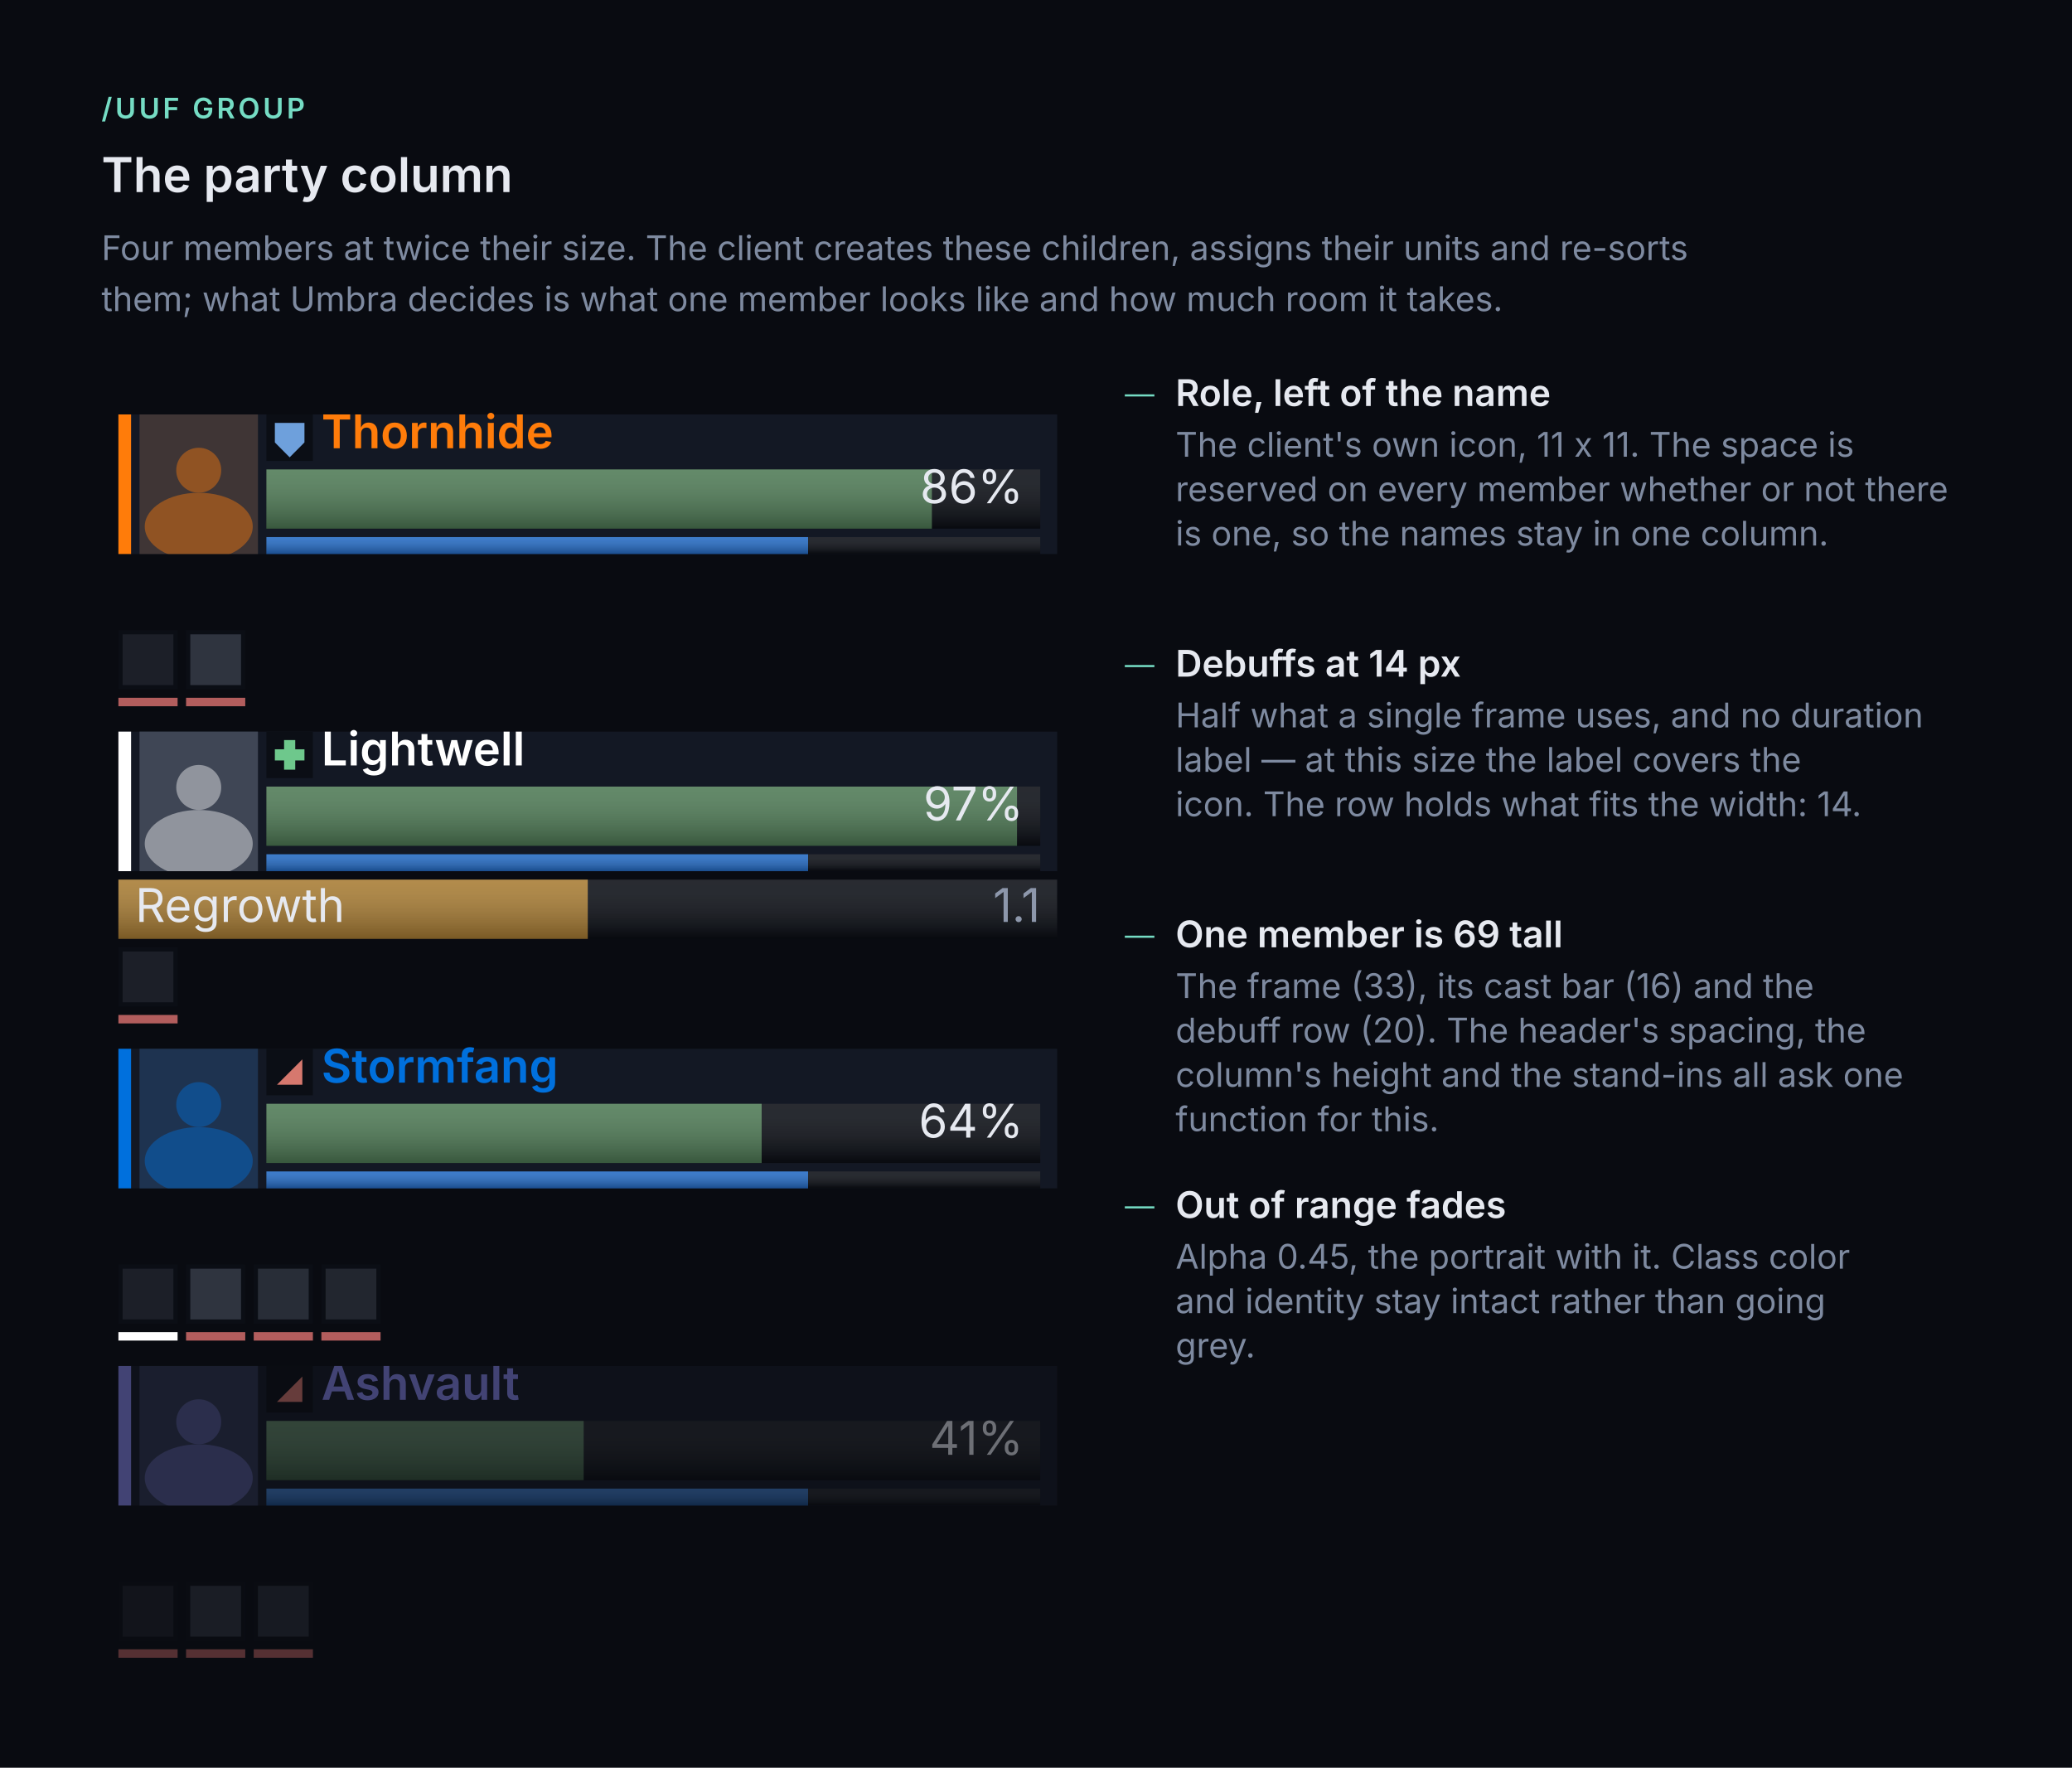
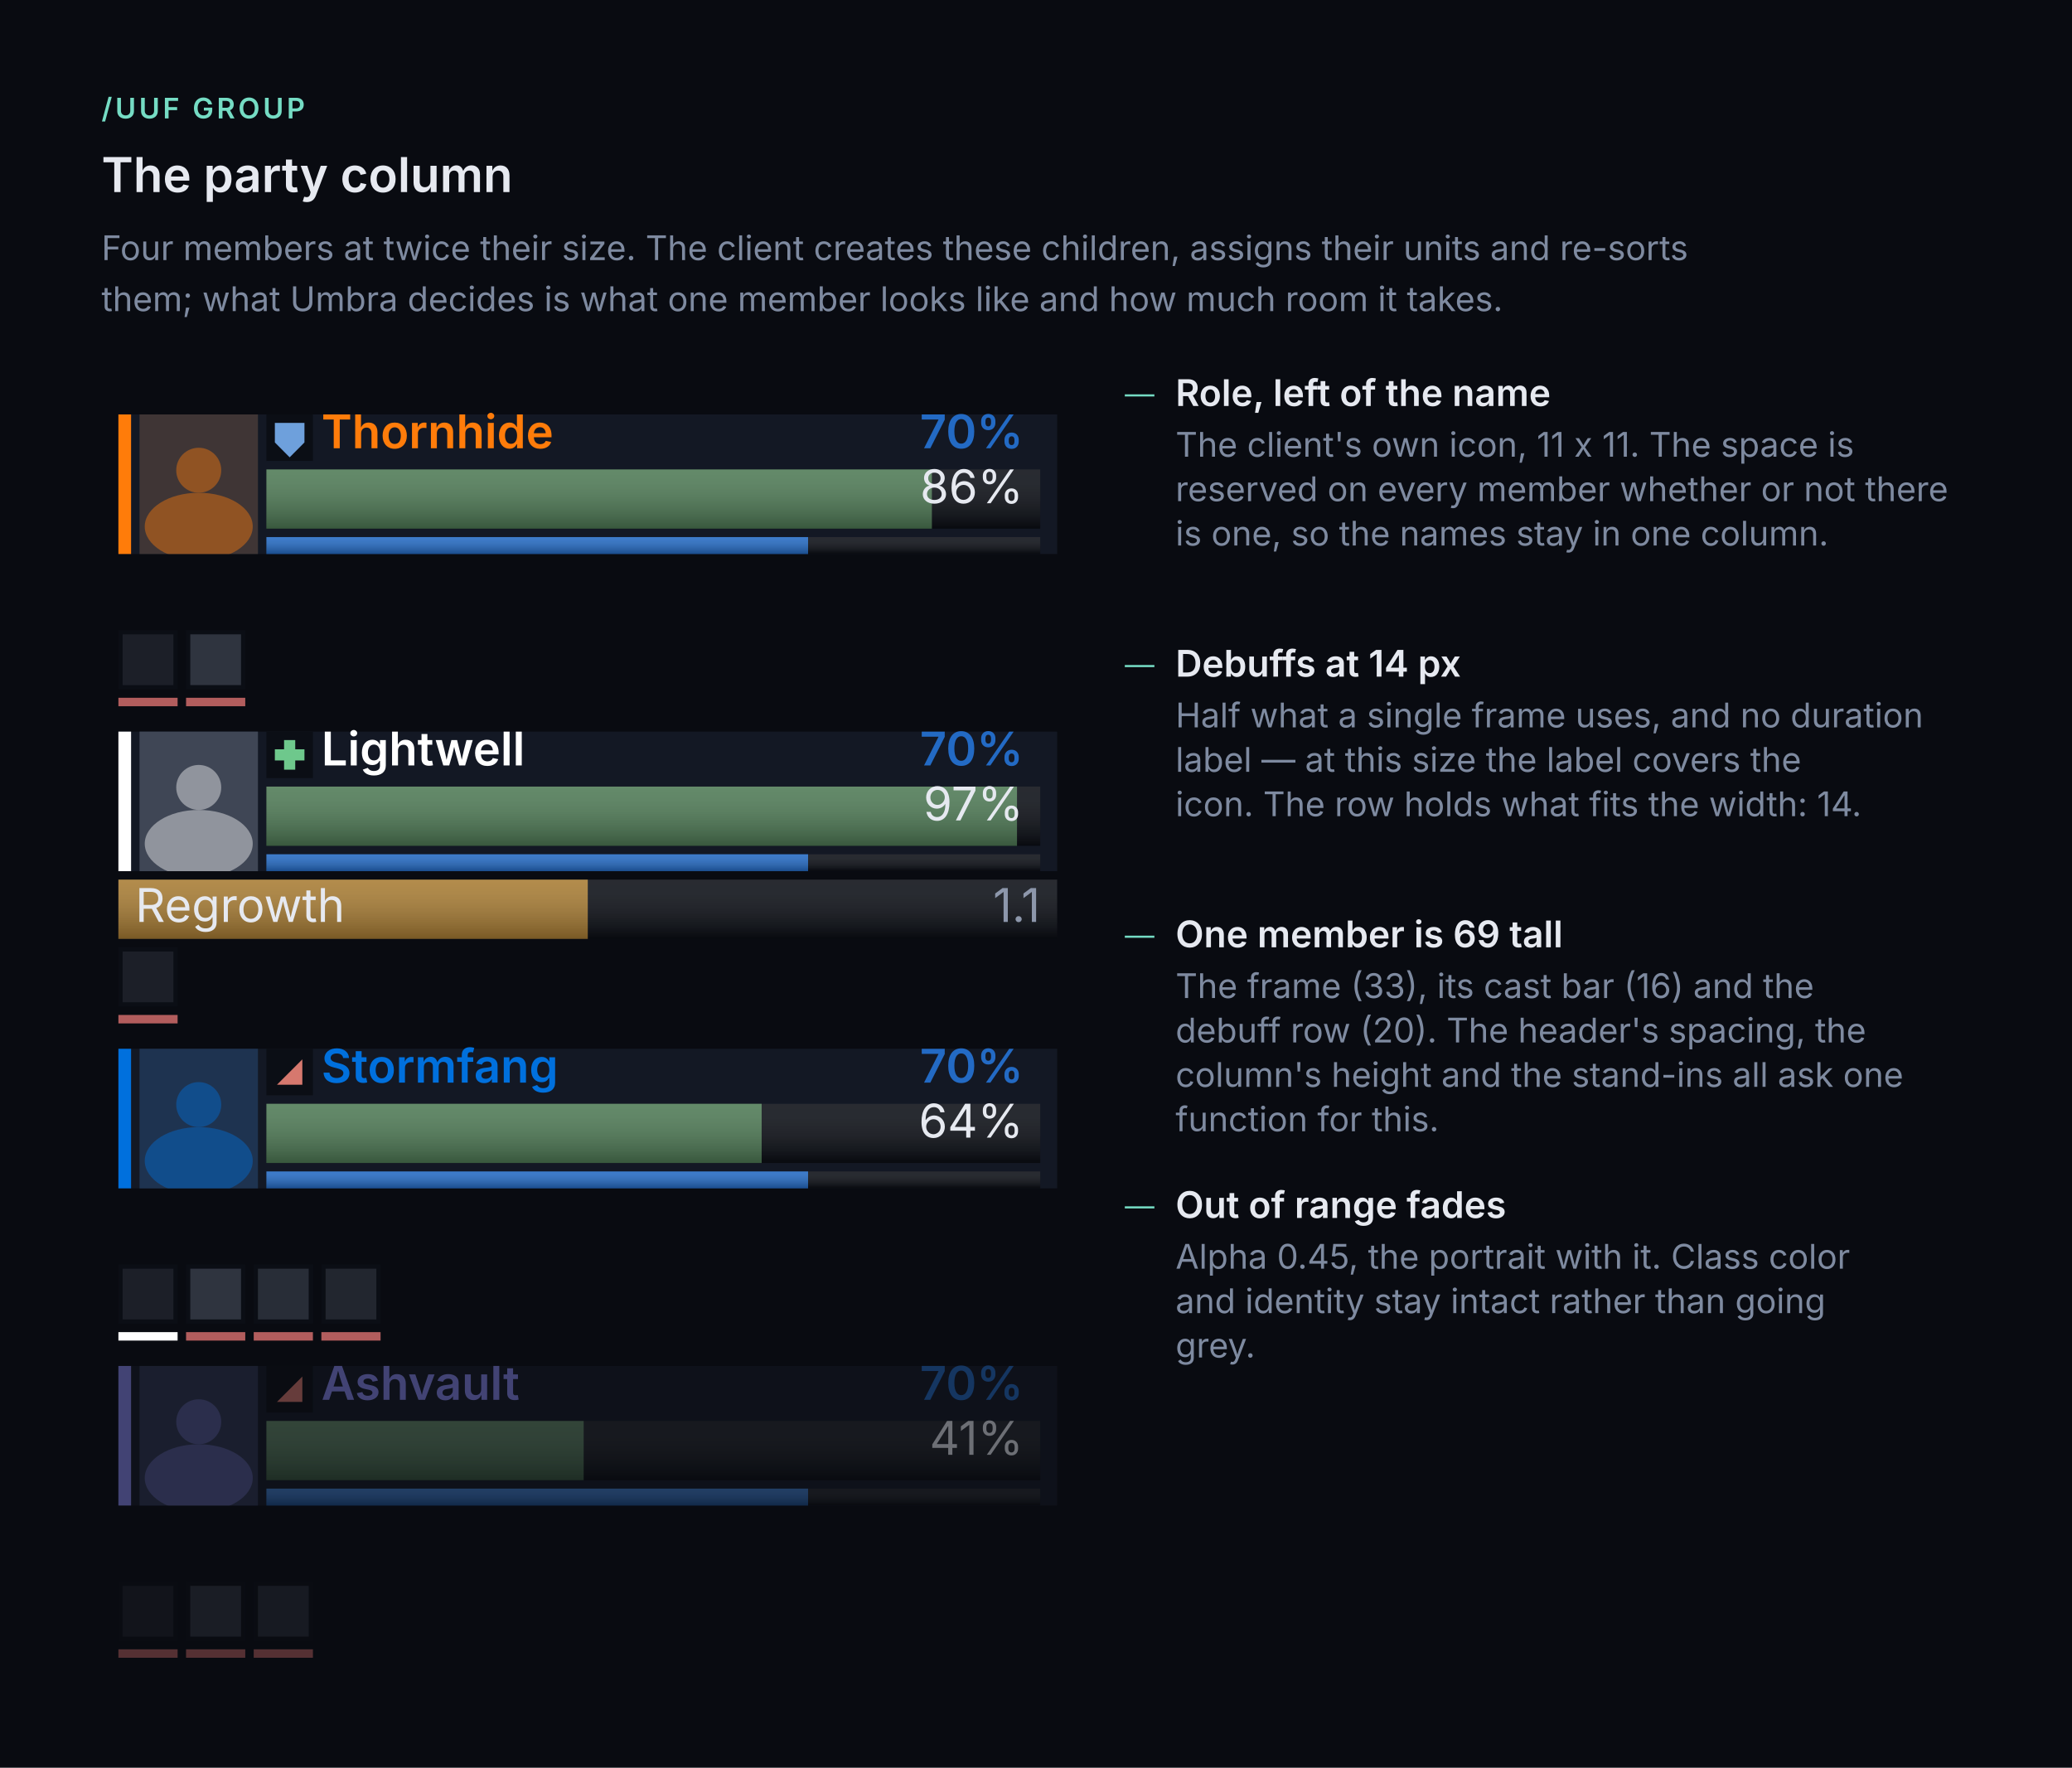
<svg xmlns="http://www.w3.org/2000/svg" width="980" height="836" viewBox="0 0 980 836" role="img" aria-label="Umbra Unit Frames — the party column">
  <defs>
    <linearGradient id="shade" x1="0" y1="0" x2="0" y2="1">
      <stop offset="0" stop-color="#ffffff" stop-opacity="0.12" />
      <stop offset="1" stop-color="#000000" stop-opacity="0.28" />
    </linearGradient>
    <pattern id="hatch" width="24" height="24" patternUnits="userSpaceOnUse" patternTransform="rotate(45)">
      <rect width="24" height="24" fill="none" />
      <rect width="10" height="24" fill="#ffffff" fill-opacity="0.45" />
    </pattern>
  </defs>
  <rect width="980" height="836" fill="rgb(9,11,17)" />
  <text x="48.00" y="56.00" font-family="Inter,Segoe UI,Helvetica,Arial,sans-serif" font-size="13.4" fill="rgb(117,220,196)" text-anchor="start" font-weight="600" letter-spacing="1.40">/UUF GROUP</text>
  <text x="48.00" y="90.84" font-family="Inter,Segoe UI,Helvetica,Arial,sans-serif" font-size="22.8" fill="rgb(230,233,240)" text-anchor="start" font-weight="600">The party column</text>
  <text x="48.00" y="123.00" font-family="Inter,Segoe UI,Helvetica,Arial,sans-serif" font-size="16.1" fill="rgb(126,138,160)" text-anchor="start" font-weight="400">Four members at twice their size. The client creates these children, assigns their units and re-sorts</text>
  <text x="48.00" y="147.12" font-family="Inter,Segoe UI,Helvetica,Arial,sans-serif" font-size="16.1" fill="rgb(126,138,160)" text-anchor="start" font-weight="400">them; what Umbra decides is what one member looks like and how much room it takes.</text>
  <g transform="translate(56.00,196.00) scale(2)">
    <rect x="0.00" y="0.00" width="222.00" height="33.00" fill="rgba(20,25,37,0.960)" />
    <rect x="0.00" y="0.00" width="3.00" height="33.00" fill="rgb(255,124,10)" />
    <rect x="5.00" y="0.00" width="28.00" height="33.00" fill="rgb(35,43,60)" />
-     <clipPath id="clip97352">
+     <clipPath id="clip82888">
      <rect x="5.00" y="0" width="28.00" height="33.00" />
    </clipPath>
-     <g clip-path="url(#clip97352)" opacity="0.42">
+     <g clip-path="url(#clip82888)" opacity="0.42">
      <circle cx="19.00" cy="13.20" r="5.32" fill="rgb(255,124,10)" />
      <ellipse cx="19.00" cy="26.50" rx="12.77" ry="7.98" fill="rgb(255,124,10)" />
    </g>
    <rect x="5.00" y="0.00" width="28.00" height="33.00" fill="rgba(255,124,10,0.130)" />
    <rect x="35.00" y="0.00" width="11.00" height="11.00" fill="rgb(11,14,21)" />
    <path d="M 37.00 2.00 l 7.00 0 l 0 4.62 l -3.50 3.52 l -3.50 -3.52 Z" fill="rgb(110,160,220)" />
+     <text x="214.00" y="8.00" font-family="Inter,Segoe UI,Helvetica,Arial,sans-serif" font-size="11.0" fill="rgb(35,106,196)" text-anchor="end" font-weight="600">70%</text>
    <text x="48.00" y="8.00" font-family="Inter,Segoe UI,Helvetica,Arial,sans-serif" font-size="11.0" fill="rgb(255,124,10)" text-anchor="start" font-weight="600">Thornhide</text>
    <rect x="35.00" y="13.00" width="183.00" height="14.00" fill="rgb(11,14,21)" />
    <rect x="35.00" y="13.00" width="157.38" height="14.00" fill="rgb(78,122,85)" />
    <rect x="35.00" y="13.00" width="183.00" height="14.00" fill="url(#shade)" />
    <text x="214.00" y="21.00" font-family="Inter,Segoe UI,Helvetica,Arial,sans-serif" font-size="11.0" fill="rgb(230,233,240)" text-anchor="end" font-weight="400">86%</text>
    <rect x="35.00" y="29.00" width="183.00" height="4.00" fill="rgb(11,14,21)" />
    <rect x="35.00" y="29.00" width="128.10" height="4.00" fill="rgb(35,106,196)" />
    <rect x="35.00" y="29.00" width="183.00" height="4.00" fill="url(#shade)" />
  </g>
  <g transform="translate(56.00,298.00) scale(2)">
    <rect x="0.00" y="0.00" width="14.00" height="14.00" fill="rgb(11,14,21)" />
    <rect x="1.00" y="1.00" width="12.00" height="12.00" fill="rgba(141,151,171,0.130)" />
    <rect x="0.00" y="16.00" width="14.00" height="2.00" fill="rgb(178,93,93)" />
    <rect x="16.00" y="0.00" width="14.00" height="14.00" fill="rgb(11,14,21)" />
    <rect x="17.00" y="1.00" width="12.00" height="12.00" fill="rgba(141,151,171,0.280)" />
    <rect x="16.00" y="16.00" width="14.00" height="2.00" fill="rgb(178,93,93)" />
  </g>
  <g transform="translate(56.00,346.00) scale(2)">
    <rect x="0.00" y="0.00" width="222.00" height="33.00" fill="rgba(20,25,37,0.960)" />
    <rect x="0.00" y="0.00" width="3.00" height="33.00" fill="rgb(255,255,255)" />
    <rect x="5.00" y="0.00" width="28.00" height="33.00" fill="rgb(35,43,60)" />
-     <clipPath id="clip97381">
+     <clipPath id="clip82918">
      <rect x="5.00" y="0" width="28.00" height="33.00" />
    </clipPath>
-     <g clip-path="url(#clip97381)" opacity="0.42">
+     <g clip-path="url(#clip82918)" opacity="0.42">
      <circle cx="19.00" cy="13.20" r="5.32" fill="rgb(255,255,255)" />
      <ellipse cx="19.00" cy="26.50" rx="12.77" ry="7.98" fill="rgb(255,255,255)" />
    </g>
    <rect x="5.00" y="0.00" width="28.00" height="33.00" fill="rgba(255,255,255,0.130)" />
    <rect x="35.00" y="0.00" width="11.00" height="11.00" fill="rgb(11,14,21)" />
    <rect x="39.18" y="2.00" width="2.64" height="7.00" fill="rgb(110,200,140)" />
    <rect x="37.00" y="4.18" width="7.00" height="2.64" fill="rgb(110,200,140)" />
+     <text x="214.00" y="8.00" font-family="Inter,Segoe UI,Helvetica,Arial,sans-serif" font-size="11.0" fill="rgb(35,106,196)" text-anchor="end" font-weight="600">70%</text>
    <text x="48.00" y="8.00" font-family="Inter,Segoe UI,Helvetica,Arial,sans-serif" font-size="11.0" fill="rgb(255,255,255)" text-anchor="start" font-weight="600">Lightwell</text>
    <rect x="35.00" y="13.00" width="183.00" height="14.00" fill="rgb(11,14,21)" />
    <rect x="35.00" y="13.00" width="177.51" height="14.00" fill="rgb(78,122,85)" />
    <rect x="35.00" y="13.00" width="183.00" height="14.00" fill="url(#shade)" />
    <text x="214.00" y="21.00" font-family="Inter,Segoe UI,Helvetica,Arial,sans-serif" font-size="11.0" fill="rgb(230,233,240)" text-anchor="end" font-weight="400">97%</text>
    <rect x="35.00" y="29.00" width="183.00" height="4.00" fill="rgb(11,14,21)" />
    <rect x="35.00" y="29.00" width="128.10" height="4.00" fill="rgb(35,106,196)" />
    <rect x="35.00" y="29.00" width="183.00" height="4.00" fill="url(#shade)" />
  </g>
  <g transform="translate(56.00,416.00) scale(2)">
    <rect x="0.00" y="0.00" width="222.00" height="14.00" fill="rgb(11,14,21)" />
    <rect x="0.00" y="0.00" width="111.00" height="14.00" fill="rgb(168,124,51)" />
    <rect x="0.00" y="0.00" width="222.00" height="14.00" fill="url(#shade)" />
    <text x="4.00" y="10.00" font-family="Inter,Segoe UI,Helvetica,Arial,sans-serif" font-size="11.0" fill="rgb(230,233,240)" text-anchor="start" font-weight="400">Regrowth</text>
    <text x="218.00" y="10.00" font-family="Inter,Segoe UI,Helvetica,Arial,sans-serif" font-size="11.0" fill="rgb(141,151,171)" text-anchor="end" font-weight="400">1.1</text>
  </g>
  <g transform="translate(56.00,448.00) scale(2)">
    <rect x="0.00" y="0.00" width="14.00" height="14.00" fill="rgb(11,14,21)" />
    <rect x="1.00" y="1.00" width="12.00" height="12.00" fill="rgba(141,151,171,0.130)" />
    <rect x="0.00" y="16.00" width="14.00" height="2.00" fill="rgb(178,93,93)" />
  </g>
  <g transform="translate(56.00,496.00) scale(2)">
    <rect x="0.00" y="0.00" width="222.00" height="33.00" fill="rgba(20,25,37,0.960)" />
    <rect x="0.00" y="0.00" width="3.00" height="33.00" fill="rgb(0,112,221)" />
    <rect x="5.00" y="0.00" width="28.00" height="33.00" fill="rgb(35,43,60)" />
-     <clipPath id="clip97415">
+     <clipPath id="clip82953">
      <rect x="5.00" y="0" width="28.00" height="33.00" />
    </clipPath>
-     <g clip-path="url(#clip97415)" opacity="0.42">
+     <g clip-path="url(#clip82953)" opacity="0.42">
      <circle cx="19.00" cy="13.20" r="5.32" fill="rgb(0,112,221)" />
      <ellipse cx="19.00" cy="26.50" rx="12.77" ry="7.98" fill="rgb(0,112,221)" />
    </g>
    <rect x="5.00" y="0.00" width="28.00" height="33.00" fill="rgba(0,112,221,0.130)" />
    <rect x="35.00" y="0.00" width="11.00" height="11.00" fill="rgb(11,14,21)" />
    <path d="M 37.50 8.50 l 6.00 -6.00 l 0.00 6.00 Z" fill="rgb(214,120,110)" />
+     <text x="214.00" y="8.00" font-family="Inter,Segoe UI,Helvetica,Arial,sans-serif" font-size="11.0" fill="rgb(35,106,196)" text-anchor="end" font-weight="600">70%</text>
    <text x="48.00" y="8.00" font-family="Inter,Segoe UI,Helvetica,Arial,sans-serif" font-size="11.0" fill="rgb(0,112,221)" text-anchor="start" font-weight="600">Stormfang</text>
    <rect x="35.00" y="13.00" width="183.00" height="14.00" fill="rgb(11,14,21)" />
    <rect x="35.00" y="13.00" width="117.12" height="14.00" fill="rgb(78,122,85)" />
    <rect x="35.00" y="13.00" width="183.00" height="14.00" fill="url(#shade)" />
    <text x="214.00" y="21.00" font-family="Inter,Segoe UI,Helvetica,Arial,sans-serif" font-size="11.0" fill="rgb(230,233,240)" text-anchor="end" font-weight="400">64%</text>
    <rect x="35.00" y="29.00" width="183.00" height="4.00" fill="rgb(11,14,21)" />
    <rect x="35.00" y="29.00" width="128.10" height="4.00" fill="rgb(35,106,196)" />
    <rect x="35.00" y="29.00" width="183.00" height="4.00" fill="url(#shade)" />
  </g>
  <g transform="translate(56.00,598.00) scale(2)">
    <rect x="0.00" y="0.00" width="14.00" height="14.00" fill="rgb(11,14,21)" />
    <rect x="1.00" y="1.00" width="12.00" height="12.00" fill="rgba(141,151,171,0.130)" />
    <rect x="0.00" y="16.00" width="14.00" height="2.00" fill="rgb(255,255,255)" />
    <rect x="16.00" y="0.00" width="14.00" height="14.00" fill="rgb(11,14,21)" />
    <rect x="17.00" y="1.00" width="12.00" height="12.00" fill="rgba(141,151,171,0.280)" />
    <rect x="16.00" y="16.00" width="14.00" height="2.00" fill="rgb(178,93,93)" />
    <rect x="32.00" y="0.00" width="14.00" height="14.00" fill="rgb(11,14,21)" />
    <rect x="33.00" y="1.00" width="12.00" height="12.00" fill="rgba(141,151,171,0.230)" />
    <rect x="32.00" y="16.00" width="14.00" height="2.00" fill="rgb(178,93,93)" />
    <rect x="48.00" y="0.00" width="14.00" height="14.00" fill="rgb(11,14,21)" />
    <rect x="49.00" y="1.00" width="12.00" height="12.00" fill="rgba(141,151,171,0.180)" />
    <rect x="48.00" y="16.00" width="14.00" height="2.00" fill="rgb(178,93,93)" />
  </g>
  <g transform="translate(56.00,646.00) scale(2)" opacity="0.45">
    <rect x="0.00" y="0.00" width="222.00" height="33.00" fill="rgba(20,25,37,0.960)" />
    <rect x="0.00" y="0.00" width="3.00" height="33.00" fill="rgb(135,136,238)" />
    <rect x="5.00" y="0.00" width="28.00" height="33.00" fill="rgb(35,43,60)" />
-     <clipPath id="clip97450">
+     <clipPath id="clip82989">
      <rect x="5.00" y="0" width="28.00" height="33.00" />
    </clipPath>
-     <g clip-path="url(#clip97450)" opacity="0.42">
+     <g clip-path="url(#clip82989)" opacity="0.42">
      <circle cx="19.00" cy="13.20" r="5.32" fill="rgb(135,136,238)" />
      <ellipse cx="19.00" cy="26.50" rx="12.77" ry="7.98" fill="rgb(135,136,238)" />
    </g>
    <rect x="5.00" y="0.00" width="28.00" height="33.00" fill="rgba(135,136,238,0.130)" />
    <rect x="35.00" y="0.00" width="11.00" height="11.00" fill="rgb(11,14,21)" />
    <path d="M 37.50 8.50 l 6.00 -6.00 l 0.00 6.00 Z" fill="rgb(214,120,110)" />
+     <text x="214.00" y="8.00" font-family="Inter,Segoe UI,Helvetica,Arial,sans-serif" font-size="11.0" fill="rgb(35,106,196)" text-anchor="end" font-weight="600">70%</text>
    <text x="48.00" y="8.00" font-family="Inter,Segoe UI,Helvetica,Arial,sans-serif" font-size="11.0" fill="rgb(135,136,238)" text-anchor="start" font-weight="600">Ashvault</text>
    <rect x="35.00" y="13.00" width="183.00" height="14.00" fill="rgb(11,14,21)" />
    <rect x="35.00" y="13.00" width="75.03" height="14.00" fill="rgb(78,122,85)" />
    <rect x="35.00" y="13.00" width="183.00" height="14.00" fill="url(#shade)" />
    <text x="214.00" y="21.00" font-family="Inter,Segoe UI,Helvetica,Arial,sans-serif" font-size="11.0" fill="rgb(230,233,240)" text-anchor="end" font-weight="400">41%</text>
    <rect x="35.00" y="29.00" width="183.00" height="4.00" fill="rgb(11,14,21)" />
    <rect x="35.00" y="29.00" width="128.10" height="4.00" fill="rgb(35,106,196)" />
    <rect x="35.00" y="29.00" width="183.00" height="4.00" fill="url(#shade)" />
  </g>
  <g transform="translate(56.00,748.00) scale(2)" opacity="0.45">
    <rect x="0.00" y="0.00" width="14.00" height="14.00" fill="rgb(11,14,21)" />
    <rect x="1.00" y="1.00" width="12.00" height="12.00" fill="rgba(141,151,171,0.130)" />
    <rect x="0.00" y="16.00" width="14.00" height="2.00" fill="rgb(178,93,93)" />
    <rect x="16.00" y="0.00" width="14.00" height="14.00" fill="rgb(11,14,21)" />
    <rect x="17.00" y="1.00" width="12.00" height="12.00" fill="rgba(141,151,171,0.280)" />
    <rect x="16.00" y="16.00" width="14.00" height="2.00" fill="rgb(178,93,93)" />
    <rect x="32.00" y="0.00" width="14.00" height="14.00" fill="rgb(11,14,21)" />
    <rect x="33.00" y="1.00" width="12.00" height="12.00" fill="rgba(141,151,171,0.230)" />
    <rect x="32.00" y="16.00" width="14.00" height="2.00" fill="rgb(178,93,93)" />
  </g>
  <line x1="532.00" y1="187.00" x2="546.00" y2="187.00" stroke="rgb(117,220,196)" stroke-width="1.00" />
  <text x="556.00" y="192.00" font-family="Inter,Segoe UI,Helvetica,Arial,sans-serif" font-size="17.4" fill="rgb(230,233,240)" text-anchor="start" font-weight="600">Role, left of the name</text>
  <text x="556.00" y="216.00" font-family="Inter,Segoe UI,Helvetica,Arial,sans-serif" font-size="16.1" fill="rgb(126,138,160)" text-anchor="start" font-weight="400">The client's own icon, 11 x 11. The space is</text>
  <text x="556.00" y="237.00" font-family="Inter,Segoe UI,Helvetica,Arial,sans-serif" font-size="16.1" fill="rgb(126,138,160)" text-anchor="start" font-weight="400">reserved on every member whether or not there</text>
  <text x="556.00" y="258.00" font-family="Inter,Segoe UI,Helvetica,Arial,sans-serif" font-size="16.1" fill="rgb(126,138,160)" text-anchor="start" font-weight="400">is one, so the names stay in one column.</text>
  <line x1="532.00" y1="315.00" x2="546.00" y2="315.00" stroke="rgb(117,220,196)" stroke-width="1.00" />
  <text x="556.00" y="320.00" font-family="Inter,Segoe UI,Helvetica,Arial,sans-serif" font-size="17.4" fill="rgb(230,233,240)" text-anchor="start" font-weight="600">Debuffs at 14 px</text>
  <text x="556.00" y="344.00" font-family="Inter,Segoe UI,Helvetica,Arial,sans-serif" font-size="16.1" fill="rgb(126,138,160)" text-anchor="start" font-weight="400">Half what a single frame uses, and no duration</text>
  <text x="556.00" y="365.00" font-family="Inter,Segoe UI,Helvetica,Arial,sans-serif" font-size="16.1" fill="rgb(126,138,160)" text-anchor="start" font-weight="400">label — at this size the label covers the</text>
  <text x="556.00" y="386.00" font-family="Inter,Segoe UI,Helvetica,Arial,sans-serif" font-size="16.1" fill="rgb(126,138,160)" text-anchor="start" font-weight="400">icon. The row holds what fits the width: 14.</text>
  <line x1="532.00" y1="443.00" x2="546.00" y2="443.00" stroke="rgb(117,220,196)" stroke-width="1.00" />
  <text x="556.00" y="448.00" font-family="Inter,Segoe UI,Helvetica,Arial,sans-serif" font-size="17.4" fill="rgb(230,233,240)" text-anchor="start" font-weight="600">One member is 69 tall</text>
  <text x="556.00" y="472.00" font-family="Inter,Segoe UI,Helvetica,Arial,sans-serif" font-size="16.1" fill="rgb(126,138,160)" text-anchor="start" font-weight="400">The frame (33), its cast bar (16) and the</text>
  <text x="556.00" y="493.00" font-family="Inter,Segoe UI,Helvetica,Arial,sans-serif" font-size="16.1" fill="rgb(126,138,160)" text-anchor="start" font-weight="400">debuff row (20). The header's spacing, the</text>
  <text x="556.00" y="514.00" font-family="Inter,Segoe UI,Helvetica,Arial,sans-serif" font-size="16.1" fill="rgb(126,138,160)" text-anchor="start" font-weight="400">column's height and the stand-ins all ask one</text>
  <text x="556.00" y="535.00" font-family="Inter,Segoe UI,Helvetica,Arial,sans-serif" font-size="16.1" fill="rgb(126,138,160)" text-anchor="start" font-weight="400">function for this.</text>
  <line x1="532.00" y1="571.00" x2="546.00" y2="571.00" stroke="rgb(117,220,196)" stroke-width="1.00" />
  <text x="556.00" y="576.00" font-family="Inter,Segoe UI,Helvetica,Arial,sans-serif" font-size="17.4" fill="rgb(230,233,240)" text-anchor="start" font-weight="600">Out of range fades</text>
  <text x="556.00" y="600.00" font-family="Inter,Segoe UI,Helvetica,Arial,sans-serif" font-size="16.1" fill="rgb(126,138,160)" text-anchor="start" font-weight="400">Alpha 0.45, the portrait with it. Class color</text>
  <text x="556.00" y="621.00" font-family="Inter,Segoe UI,Helvetica,Arial,sans-serif" font-size="16.1" fill="rgb(126,138,160)" text-anchor="start" font-weight="400">and identity stay intact rather than going</text>
  <text x="556.00" y="642.00" font-family="Inter,Segoe UI,Helvetica,Arial,sans-serif" font-size="16.1" fill="rgb(126,138,160)" text-anchor="start" font-weight="400">grey.</text>
</svg>
